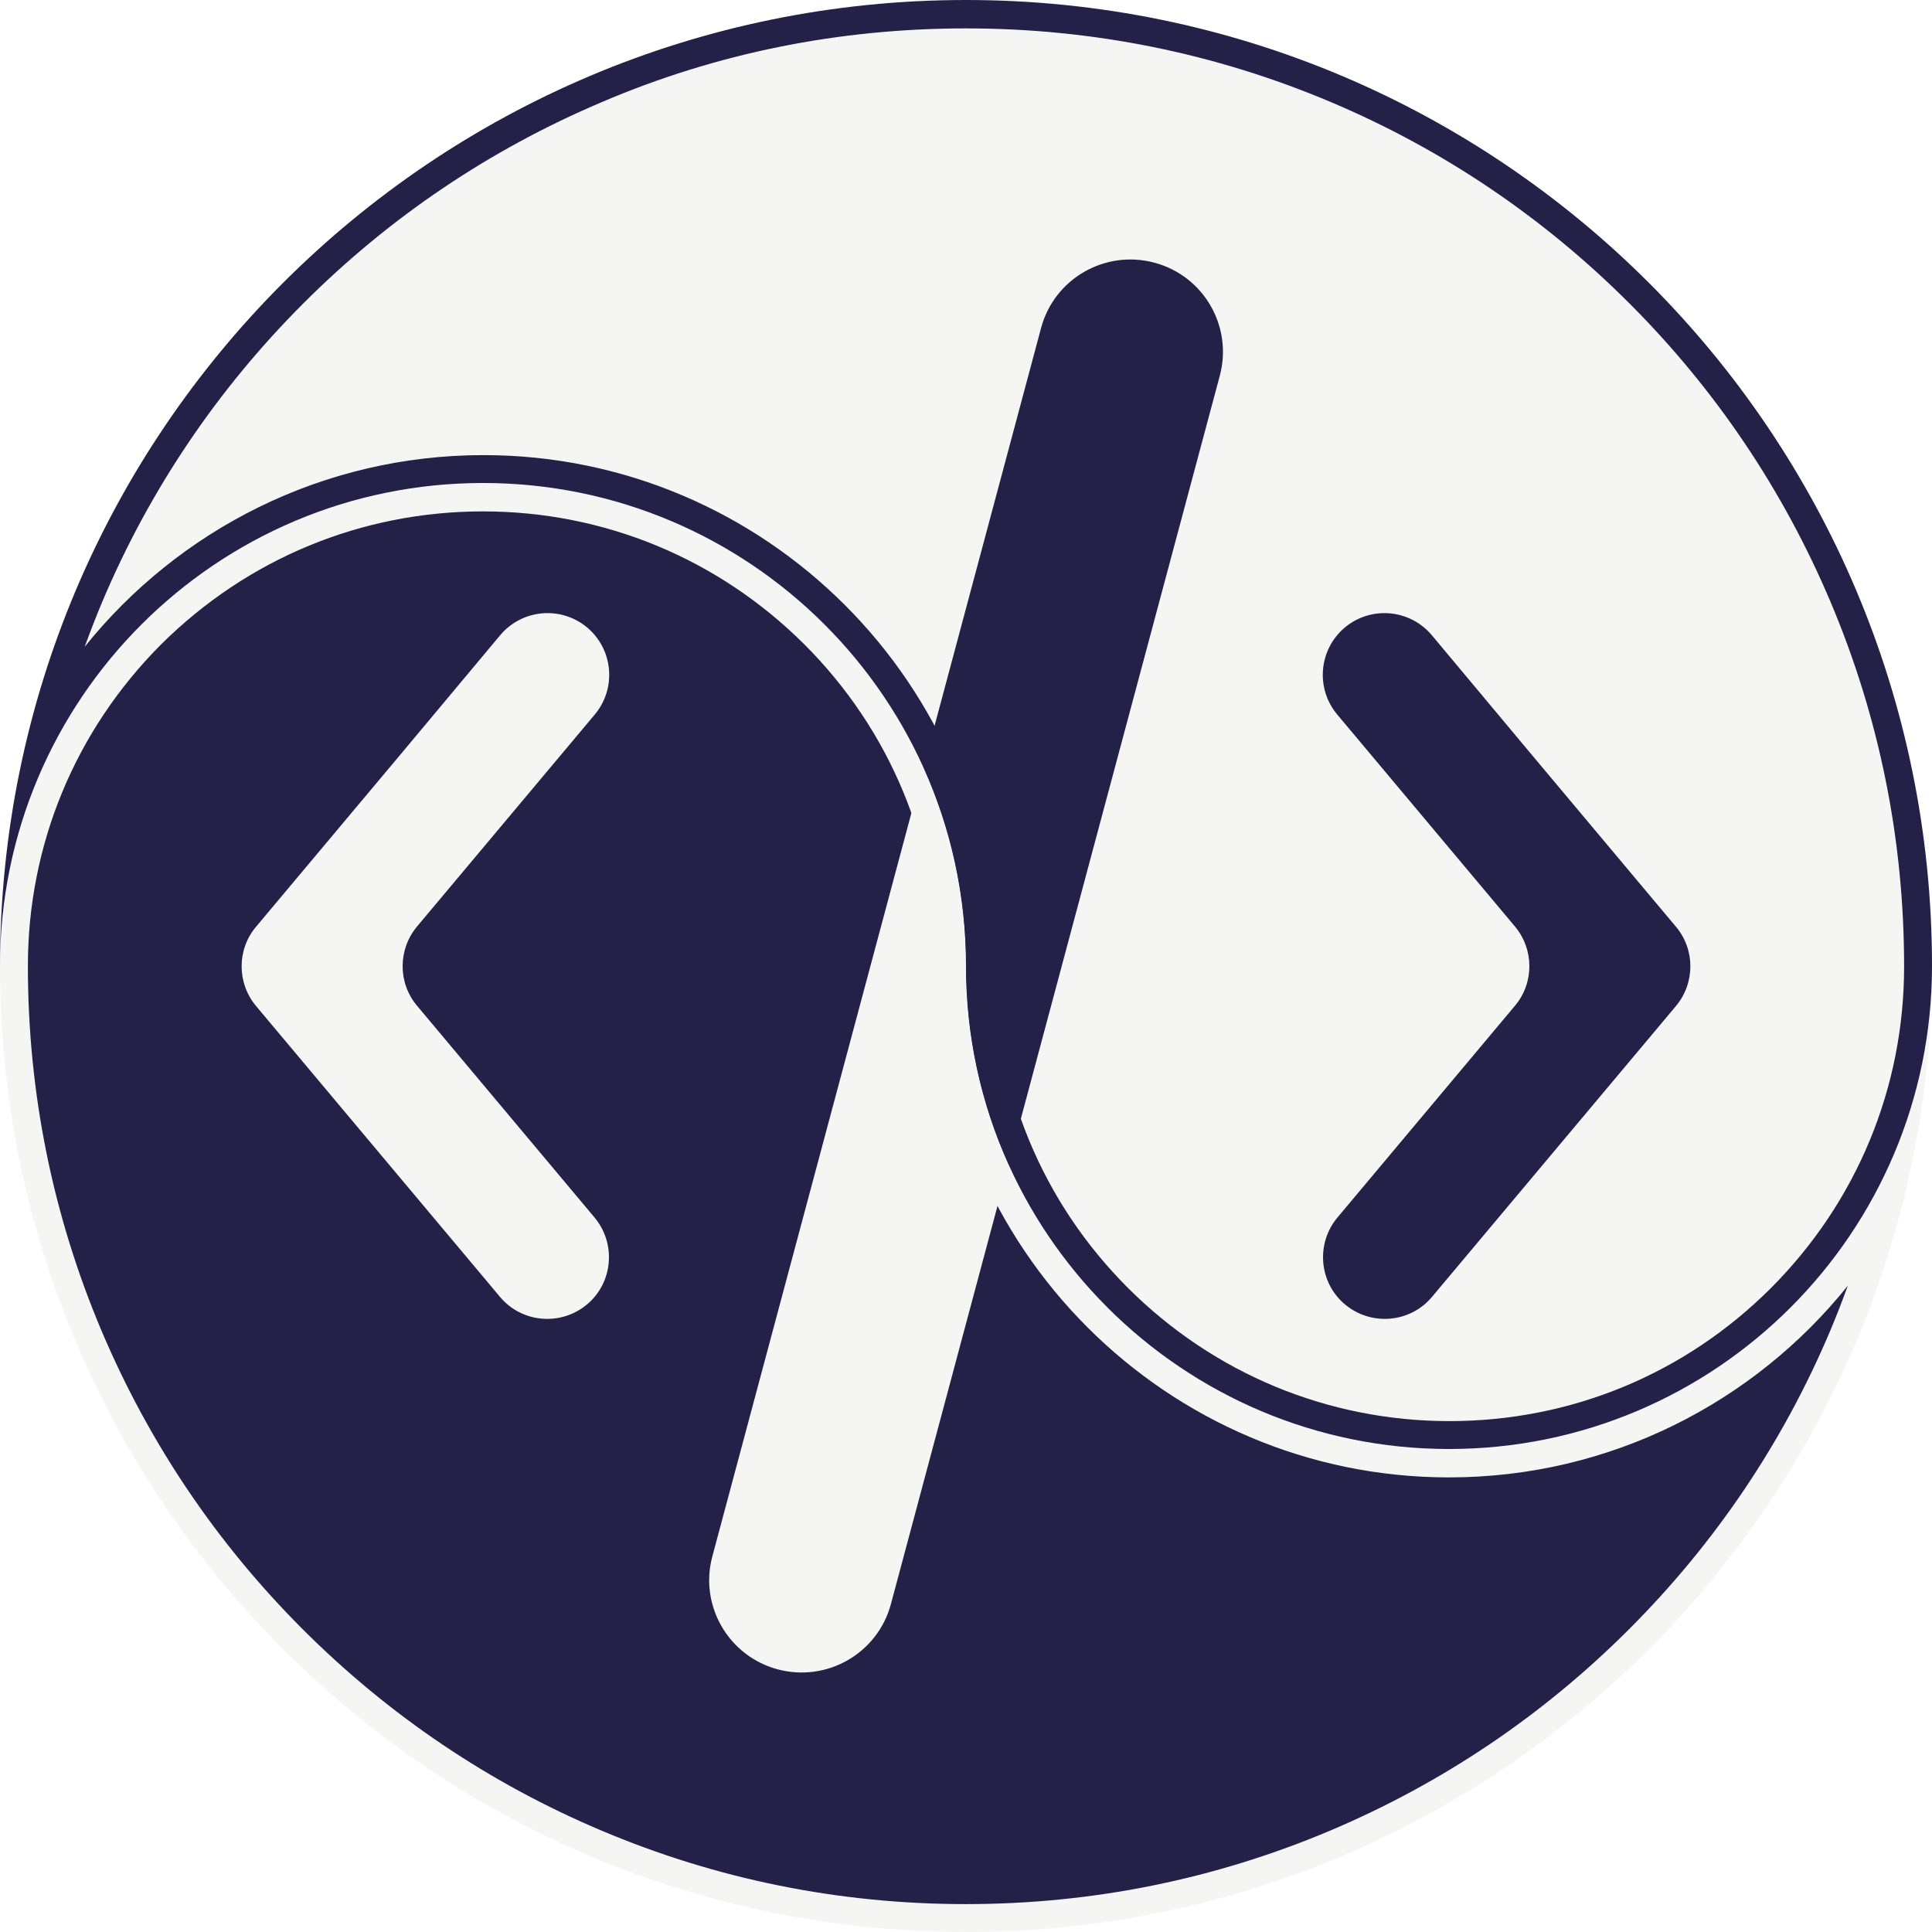
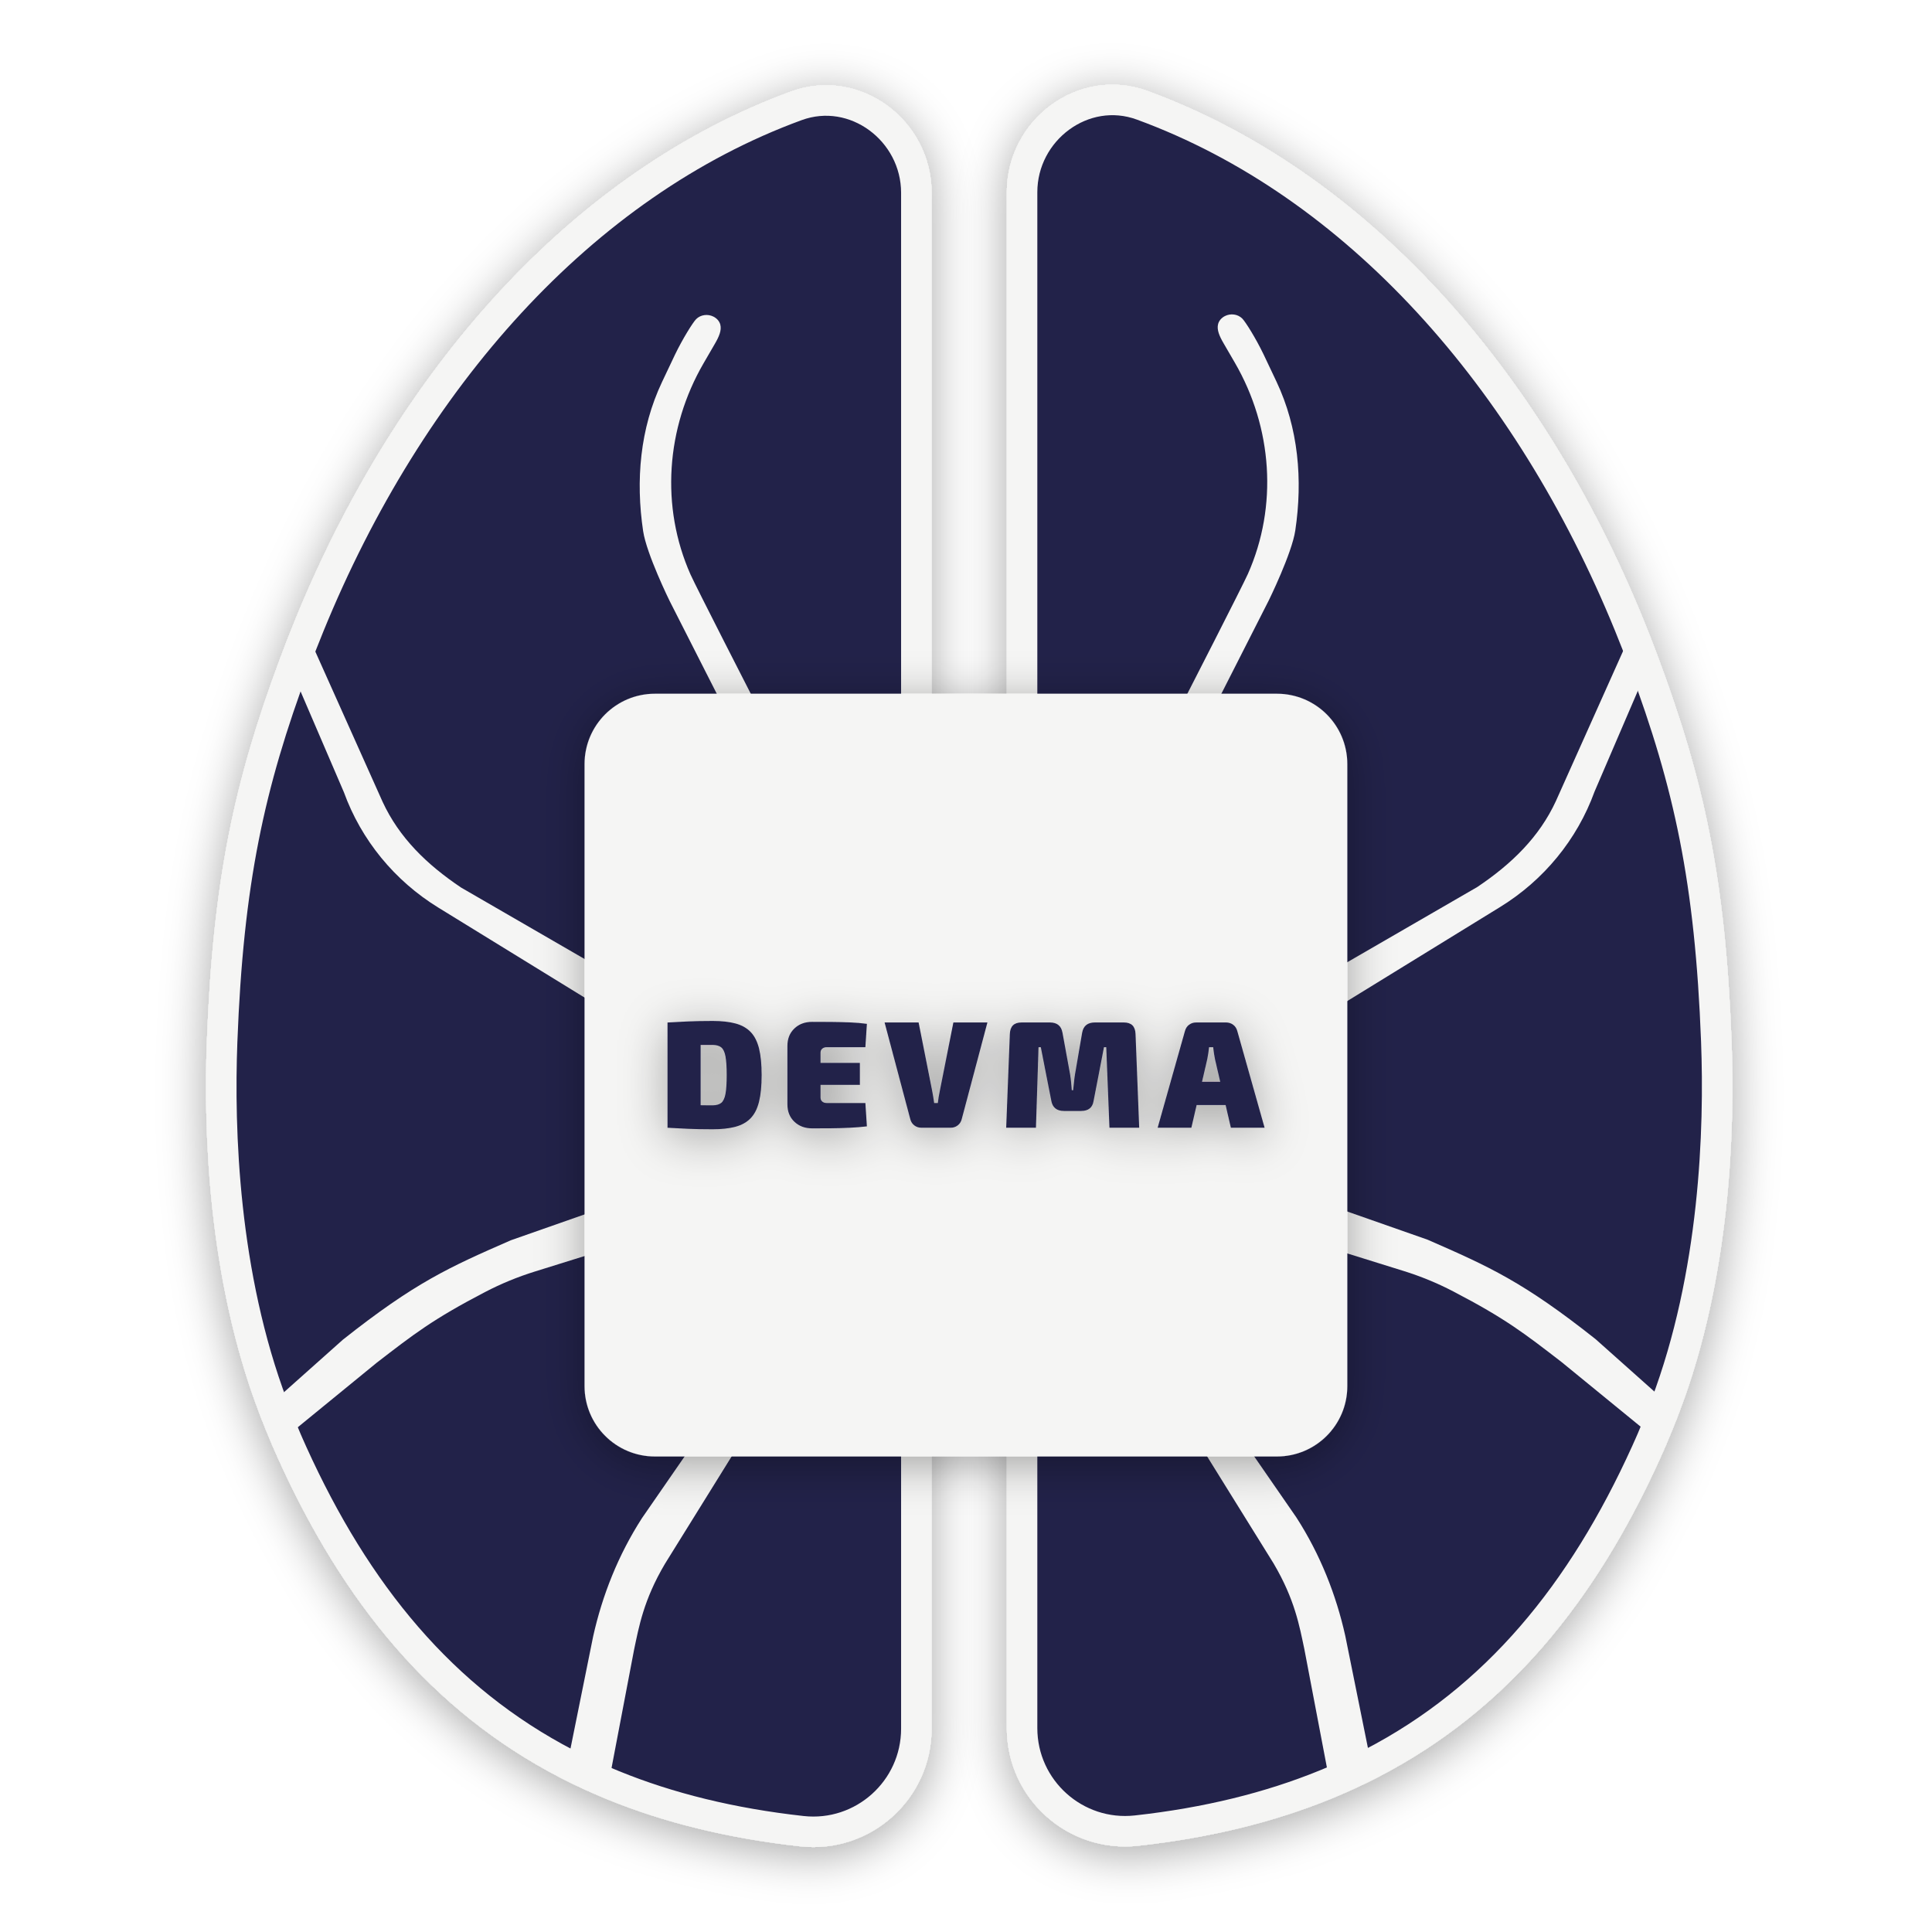
- <svg xmlns="http://www.w3.org/2000/svg" version="1.2" baseProfile="tiny" x="0px" y="0px" viewBox="0 0 762 762" overflow="visible" xml:space="preserve">
-   <g id="Livello_1">
-     <g>
-       <g>
-         <path fill="#232148" d="M381,756.4c-50.7,0-99.8-9.9-146.1-29.5c-44.7-18.9-84.9-46-119.3-80.5C81.1,612,54,571.8,35.1,527.1     C15.5,480.8,5.6,431.7,5.6,381c0-102,83-184.9,184.9-184.9S375.4,279,375.4,381c0,108.1,88,196.1,196.1,196.1     c75.6,0,141.3-43,174-105.7c-4.7,19-10.9,37.6-18.6,55.8c-18.9,44.7-46,84.9-80.5,119.3s-74.6,61.5-119.3,80.5     C480.8,746.5,431.7,756.4,381,756.4z" />
-         <path fill="#F5F5F4" d="M190.5,201.7c47.9,0,92.9,18.7,126.8,52.5c33.9,33.9,52.5,78.9,52.5,126.8     c0,111.2,90.5,201.7,201.7,201.7c63.5,0,120.3-29.5,157.3-75.6c-2.2,6-4.5,12-7,17.9c-18.6,44-45.3,83.6-79.3,117.6     c-34,34-73.5,60.6-117.6,79.3c-45.6,19.3-94,29.1-144,29.1c-49.9,0-98.4-9.8-143.9-29.1c-44-18.6-83.6-45.3-117.6-79.3     c-34-34-60.6-73.5-79.3-117.6c-19.3-45.6-29.1-94-29.1-144c0-47.9,18.7-92.9,52.5-126.8C97.6,220.3,142.6,201.7,190.5,201.7      M190.5,190.5C85.3,190.5,0,275.8,0,381c0,210.4,170.6,381,381,381c210.4,0,381-170.6,381-381c0,105.2-85.3,190.5-190.5,190.5     C466.3,571.5,381,486.2,381,381C381,275.8,295.7,190.5,190.5,190.5L190.5,190.5z" />
-       </g>
-       <g>
-         <path fill="#F5F5F4" d="M571.5,565.9c-102,0-184.9-83-184.9-184.9c0-108.1-88-196.1-196.1-196.1c-75.6,0-141.3,43-174,105.7     c4.7-19,10.9-37.6,18.6-55.8c18.9-44.7,46-84.9,80.5-119.3C150,81.1,190.2,54,234.9,35.1C281.1,15.5,330.3,5.6,381,5.6     c50.7,0,99.8,9.9,146.1,29.5c44.7,18.9,84.9,46,119.3,80.5c34.5,34.5,61.5,74.6,80.5,119.3c19.6,46.3,29.5,95.4,29.5,146.1     C756.4,483,673.4,565.9,571.5,565.9z" />
-         <path fill="#232148" d="M381,11.2c49.9,0,98.4,9.8,144,29.1c44,18.6,83.6,45.3,117.6,79.3c34,34,60.6,73.5,79.3,117.6     c19.3,45.6,29.1,94,29.1,144c0,47.9-18.7,92.9-52.5,126.8c-33.9,33.9-78.9,52.5-126.8,52.5c-47.9,0-92.9-18.7-126.8-52.5     c-33.9-33.9-52.5-78.9-52.5-126.8c0-111.2-90.5-201.7-201.7-201.7c-63.5,0-120.3,29.5-157.3,75.6c2.2-6,4.5-12,7-17.9     c18.6-44,45.3-83.6,79.3-117.6c34-34,73.5-60.6,117.6-79.3C282.6,20.9,331.1,11.2,381,11.2 M381,0C170.6,0,0,170.6,0,381     c0-105.2,85.3-190.5,190.5-190.5C295.7,190.5,381,275.8,381,381c0,105.2,85.3,190.5,190.5,190.5C676.7,571.5,762,486.2,762,381     C762,170.6,591.4,0,381,0L381,0z" />
-       </g>
-       <path fill="#232148" d="M604.4,298l56.6,67.5c7.6,9,7.6,22.2,0,31.3l-96.2,114.7c-8.6,10.3-24,11.6-34.3,3v0    c-10.3-8.6-11.6-24-3-34.3l70-83.5c7.6-9,7.6-22.2,0-31.3l-70.1-83.6c-8.6-10.3-7.3-25.6,3-34.3l0,0c10.3-8.6,25.6-7.3,34.3,3    L604.4,298L604.4,298z" />
-       <path fill="#F5F5F4" d="M157.6,298l-56.6,67.5c-7.6,9-7.6,22.2,0,31.3l96.2,114.7c8.6,10.3,24,11.6,34.3,3l0,0    c10.3-8.6,11.6-24,3-34.3l-70-83.5c-7.6-9-7.6-22.2,0-31.3l70.1-83.6c8.6-10.3,7.3-25.6-3-34.3l0,0c-10.3-8.6-25.6-7.3-34.3,3    L157.6,298L157.6,298z" />
-       <path fill="#F5F5F4" d="M397.8,459.3l-46.4,173.3c-5.2,19.5-25.2,31-44.7,25.8c-16.3-4.4-27-19.1-27-35.2c0-3.1,0.4-6.3,1.3-9.5    l83.3-311.1C375,326.6,381,353.1,381,381C381,408.9,387,435.4,397.8,459.3z" />
-       <path fill="#232148" d="M481.1,148.2l-83.3,311.1C387,435.4,381,408.9,381,381c0-27.9-6-54.4-16.8-78.3l46.4-173.3    c5.2-19.5,25.2-31,44.7-25.8C474.8,108.8,486.3,128.8,481.1,148.2z" />
+ <svg xmlns="http://www.w3.org/2000/svg" id="Livello_5" viewBox="0 0 2283 2283">
+   <defs>
+     <filter id="drop-shadow-2" filterUnits="userSpaceOnUse">
+       <feOffset dx="0" dy="9.01" />
+       <feGaussianBlur result="blur" stdDeviation="27.04" />
+       <feFlood flood-color="#000" flood-opacity=".35" />
+       <feComposite in2="blur" operator="in" />
+       <feComposite in="SourceGraphic" />
+     </filter>
+     <filter id="drop-shadow-3" filterUnits="userSpaceOnUse">
+       <feOffset dx="0" dy="9.01" />
+       <feGaussianBlur result="blur-2" stdDeviation="27.04" />
+       <feFlood flood-color="#000" flood-opacity=".35" />
+       <feComposite in2="blur-2" operator="in" />
+       <feComposite in="SourceGraphic" />
+     </filter>
+     <filter id="drop-shadow-4" filterUnits="userSpaceOnUse">
+       <feOffset dx="0" dy="9.01" />
+       <feGaussianBlur result="blur-3" stdDeviation="27.04" />
+       <feFlood flood-color="#000" flood-opacity=".35" />
+       <feComposite in2="blur-3" operator="in" />
+       <feComposite in="SourceGraphic" />
+     </filter>
+     <filter id="drop-shadow-5" filterUnits="userSpaceOnUse">
+       <feOffset dx="0" dy="9.01" />
+       <feGaussianBlur result="blur-4" stdDeviation="27.04" />
+       <feFlood flood-color="#000" flood-opacity=".35" />
+       <feComposite in2="blur-4" operator="in" />
+       <feComposite in="SourceGraphic" />
+     </filter>
+   </defs>
+   <path d="M1968.05,1660.98c-.07,.18-.13,.34-.2,.52-5.01,13.25-10.33,26.43-15.95,39.48-.72,1.68-1.46,3.33-2.18,4.99-1.53,3.52-3.1,7.03-4.69,10.53-75.26,165.99-177.05,290.69-323.95,366.94-1.05,.56-2.07,1.08-3.12,1.62-14.73,7.54-29.89,14.58-45.53,21.14-2.15,.92-4.29,1.8-6.45,2.69-65.71,26.8-139.6,45.07-223,54.29-72.14,7.99-135.22-48.58-135.22-121.17V227.19c0-73.55,72.66-128.1,141.72-102.84,253.2,92.62,456.62,322.74,575.62,614.17,6.06,14.82,11.9,29.78,17.49,44.85,53.39,143.4,78.31,257.39,85.52,446.67,3.99,104.67-1.34,275.84-60.05,430.94Z" fill="#232148" filter="url(#drop-shadow-2)" stroke="#f5f5f4" stroke-miterlimit="10" stroke-width="36.05" />
+   <path d="M1949.58,783.37l-65.34,152.05c-20.51,56.49-59.84,104.57-111.65,136.42l-188.34,115.87v-46.17l161.42-93.38c40.74-27.33,73.29-59.09,92.87-101.49l93.22-208.17c6.17,14.82,12.13,29.78,17.83,44.85Z" fill="#f5f5f4" />
+   <path d="M1973.58,1660.98c-.07,.18-.13,.34-.2,.52-5.08,13.25-10.48,26.43-16.18,39.48l-111.84-91.41c-43.5-33.51-66.05-51.28-128.29-83.64-18.72-9.75-38.33-17.79-58.53-24.08l-74.28-23.13v-49.82l102.71,36.03c72.83,31.82,113.06,49.84,198.46,117.48l88.16,78.58Z" fill="#f5f5f4" />
+   <path d="M1621.08,2088.49c-1.05,.58-2.07,1.12-3.12,1.68-14.73,7.79-29.89,15.07-45.53,21.85l-31.13-163.36c-5.71-26.85-11.12-58.52-36.43-101.35l-82.16-132.29h55.2l54.08,78.24c28.18,43.78,46.87,91.29,57.68,139.72l31.42,155.5Z" fill="#f5f5f4" />
+   <path d="M1400.38,825.02s67.88-132.54,74.21-146.78c35.56-80.06,29.08-173.02-15.46-249.76l-13.34-22.98c-4.84-8.34-8.14-15.86-6.38-22.58,1.08-4.13,4.19-7.49,8.12-9.47h0c6.76-3.4,15.15-2.29,20.43,2.98,3.76,3.76,15.91,23.07,25.18,42.35l15.11,31.88c26.14,55.15,31.27,116.39,22.36,176.23-4.04,27.11-31.28,82.49-31.28,82.49l-58.75,115.65h-40.2Z" fill="#f5f5f4" />
+   <path d="M322.54,1661.66c.07,.18,.13,.34,.2,.52,5.01,13.25,10.33,26.43,15.95,39.48,.72,1.68,1.46,3.33,2.18,4.99,1.53,3.52,3.1,7.03,4.69,10.53,75.26,165.99,177.05,290.69,323.95,366.94,1.05,.56,2.07,1.08,3.12,1.62,14.73,7.54,29.89,14.58,45.53,21.14,2.15,.92,4.29,1.8,6.45,2.69,65.71,26.8,139.6,45.07,223,54.29,72.14,7.99,135.22-48.58,135.22-121.17V227.87c0-73.55-72.66-128.1-141.72-102.84-253.2,92.62-456.62,322.74-575.62,614.17-6.06,14.82-11.9,29.78-17.49,44.85-53.39,143.4-78.31,257.39-85.52,446.67-3.99,104.67,1.34,275.84,60.05,430.94Z" fill="#232148" filter="url(#drop-shadow-3)" stroke="#f5f5f4" stroke-miterlimit="10" stroke-width="36.05" />
+   <path d="M341.01,784.05l65.34,152.05c20.51,56.49,59.84,104.57,111.65,136.42l188.34,115.87v-46.17l-161.42-93.38c-40.74-27.33-73.29-59.09-92.87-101.49l-93.22-208.17c-6.17,14.82-12.13,29.78-17.83,44.85Z" fill="#f5f5f4" />
+   <path d="M317.01,1661.66c.07,.18,.13,.34,.2,.52,5.08,13.25,10.48,26.43,16.18,39.48l111.84-91.41c43.5-33.51,66.05-51.28,128.29-83.64,18.72-9.75,38.33-17.79,58.53-24.08l74.28-23.13v-49.82l-102.71,36.03c-72.83,31.82-113.06,49.84-198.46,117.48l-88.16,78.58Z" fill="#f5f5f4" />
+   <path d="M669.51,2089.17c1.05,.58,2.07,1.12,3.12,1.68,14.73,7.79,29.89,15.07,45.53,21.85l31.13-163.36c5.71-26.85,11.12-58.52,36.43-101.35l82.16-132.29h-55.2l-54.08,78.24c-28.18,43.78-46.87,91.29-57.68,139.72l-31.42,155.5Z" fill="#f5f5f4" />
+   <path d="M890.2,825.7s-67.88-132.54-74.21-146.78c-35.56-80.06-29.08-173.02,15.46-249.76l13.34-22.98c4.84-8.34,8.14-15.86,6.38-22.58-1.08-4.13-4.19-7.49-8.12-9.47h0c-6.76-3.4-15.15-2.29-20.43,2.98-3.76,3.76-15.91,23.07-25.18,42.35l-15.11,31.88c-26.14,55.15-31.27,116.39-22.36,176.23,4.04,27.11,31.28,82.49,31.28,82.49l58.75,115.65h40.2Z" fill="#f5f5f4" />
+   <g>
+     <rect x="690.76" y="819.77" width="901.31" height="901.31" rx="83.15" ry="83.15" fill="#f5f5f4" filter="url(#drop-shadow-4)" />
+     <g filter="url(#drop-shadow-5)">
+       <path d="M841.97,1206.44c10.69,0,19.74,.99,27.13,2.98,7.39,1.98,13.37,5.35,17.94,10.09,4.57,4.75,7.87,11.27,9.91,19.56,2.04,8.29,3.06,18.75,3.06,31.37s-1.02,23.07-3.06,31.37c-2.05,8.29-5.35,14.81-9.91,19.56-4.57,4.75-10.54,8.11-17.94,10.09-7.39,1.98-16.43,2.98-27.13,2.98s-19.83-.18-28.48-.54c-8.65-.36-16.89-.78-24.7-1.26l15.86-27.76c4.21,.48,9.52,.81,15.95,.99,6.43,.18,13.55,.27,21.36,.27,4.44,0,7.87-.96,10.28-2.88,2.4-1.92,4.08-5.47,5.05-10.64,.96-5.16,1.44-12.56,1.44-22.17s-.48-17-1.44-22.17c-.96-5.17-2.64-8.71-5.05-10.64-2.41-1.92-5.83-2.88-10.28-2.88h-19.38c-5.59,0-11.03-.06-16.31-.18l-17.49-26.32c7.93-.48,16.13-.9,24.61-1.26,8.47-.36,17.99-.54,28.57-.54Zm-14.06,1.8v124.38h-39.12v-124.38h39.12Z" fill="#232148" />
+       <path d="M959.68,1207.52c7.21,0,14.63,.03,22.26,.09,7.63,.06,15.11,.24,22.44,.54,7.33,.3,14,.87,20.01,1.71l-1.8,27.58h-45.61c-2.28,0-4.09,.6-5.41,1.8-1.32,1.2-1.98,2.77-1.98,4.69v53c0,1.92,.66,3.49,1.98,4.69,1.32,1.2,3.12,1.8,5.41,1.8h45.61l1.8,27.58c-6.01,.72-12.68,1.26-20.01,1.62-7.33,.36-14.81,.57-22.44,.63-7.63,.06-15.05,.09-22.26,.09-8.53,0-15.53-2.61-21-7.84-5.47-5.23-8.2-12.05-8.2-20.46v-69.22c0-8.41,2.73-15.23,8.2-20.46,5.47-5.23,12.47-7.84,21-7.84Zm-25.96,48.49h82.38v25.96h-82.38v-25.96Z" fill="#232148" />
+       <path d="M1166.8,1208.24l-30.28,113.93c-.72,3.13-2.28,5.65-4.69,7.57-2.4,1.92-5.29,2.88-8.65,2.88h-34.25c-3.37,0-6.25-.96-8.65-2.88-2.4-1.92-3.97-4.44-4.69-7.57l-30.29-113.93h40.2l16.04,80.94c.48,2.28,.9,4.66,1.26,7.12,.36,2.46,.72,4.84,1.08,7.12h4.33c.24-2.28,.57-4.66,.99-7.12,.42-2.46,.87-4.84,1.35-7.12l16.04-80.94h40.2Z" fill="#232148" />
+       <path d="M1328.13,1208.24c8.77,0,13.34,4.51,13.7,13.52l4.33,110.86h-35.15l-3.78-95.18h-2.7l-12.26,63.45c-1.2,7.93-6.13,11.9-14.78,11.9h-20.19c-8.53,0-13.52-3.97-14.96-11.9l-12.44-63.45h-2.7l-3.06,95.18h-35.15l4.33-110.86c.36-9.01,4.93-13.52,13.7-13.52h33.71c8.41,0,13.34,4.03,14.78,12.08l9.01,49.39c.48,3.01,.87,6.07,1.17,9.19,.3,3.13,.57,6.25,.81,9.37h1.62c.36-3.12,.69-6.25,.99-9.37,.3-3.12,.69-6.19,1.17-9.19l8.47-49.39c1.44-8.05,6.43-12.08,14.96-12.08h34.43Z" fill="#232148" />
+       <path d="M1448.91,1208.24c3.12,0,5.89,.9,8.29,2.7,2.4,1.8,4.03,4.27,4.87,7.39l32.27,114.29h-39.84l-18.75-80.94c-.48-2.28-.9-4.65-1.26-7.12-.36-2.46-.66-4.84-.9-7.12h-4.87c-.24,2.28-.54,4.66-.9,7.12-.36,2.46-.78,4.84-1.26,7.12l-18.75,80.94h-39.84l32.27-114.29c.84-3.12,2.46-5.59,4.87-7.39,2.4-1.8,5.16-2.7,8.29-2.7h35.51Zm15.32,70.12v27.4h-66.16v-27.4h66.16Z" fill="#232148" />
    </g>
  </g>
-   <g id="Livello_2">
-     <circle display="none" fill="#FF9497" cx="-207.3" cy="194" r="180.5" />
-     <path fill="#232148" d="M-882.3,666.2H-1032c-11,0-20-9-20-20v0c0-11,9-20,20-20h149.7c11,0,20,9,20,20v0   C-862.3,657.2-871.3,666.2-882.3,666.2z" />
-     <path fill="#232148" d="M-882.3,569.7H-999c-11,0-20-9-20-20v0c0-11,9-20,20-20h116.6c11,0,20,9,20,20v0   C-862.3,560.7-871.3,569.7-882.3,569.7z" />
-     <path fill="#232148" d="M-882.3,473.2h-76.5c-11,0-20-9-20-20v0c0-11,9-20,20-20h76.5c11,0,20,9,20,20v0   C-862.3,464.2-871.3,473.2-882.3,473.2z" />
-     <g>
-       <path fill="#232148" d="M-1000.9,470.3l-54.8,158.6h-11.5c-0.1,0-0.3,0-0.4,0c-0.2,0-0.4,0-0.6,0c-0.2,0-0.5,0-0.7,0    c-0.4,0-0.8,0-1.2,0c-20.7-0.6-40.1-9.1-54.6-23.9c-14.5-14.9-22.5-34.5-22.5-55.3c0-21.2,8.3-41.1,23.2-56.1    c15-15,34.9-23.2,56.1-23.2H-1000.9 M-951.4,433.2h-116.4c-32.2,0-61.3,13-82.4,34.1c-21.1,21.1-34.1,50.2-34.1,82.4    c0,63.2,50.4,114.7,113.2,116.5c0.7,0,1.5,0,2.2,0c0.6,0,1.1,0,1.6,0h36.6c0.8,0,1.5-0.5,1.8-1.3l79.2-229.2L-951.4,433.2    C-951.4,433.2-951.4,433.2-951.4,433.2L-951.4,433.2z" />
-       <path fill="#F5F5F4" d="M-948.7,433.2L-948.7,433.2l-80.1,231.7c-0.3,0.8-1,1.3-1.8,1.3h-36.6c-0.5,0-1.1,0-1.6,0    c-0.5,0-1.1,0-1.6,0l80.1-231.7c0.3-0.8,1-1.3,1.8-1.3h37.8C-950.1,433.2-949.4,433.2-948.7,433.2z" />
-     </g>
-     <g>
-       <path fill="none" stroke="#232148" stroke-width="37.176" stroke-linecap="round" stroke-linejoin="round" stroke-miterlimit="10" d="    M-1461.3,717.7c0.3,0.8,1,1.3,1.8,1.3h36.6c0.5,0,1.1,0,1.6,0c0.7,0,1.5,0,2.2,0c62.8-1.7,113.2-53.2,113.2-116.5    c0-32.2-13-61.3-34.1-82.4c-21.1-21.1-50.2-34.1-82.4-34.1h-116.4c0,0,0,0,0,0" />
-     </g>
-     <path fill="#232148" d="M-1254.7,87l-61.9,170h-4.2c-2.3,0-4.7-0.1-6.9-0.3l0,0l0,0c-21.2-1.7-40.8-11.3-55.4-27   c-14.6-15.7-22.6-36.3-22.6-57.7c0-22.7,8.8-44.1,24.9-60.1c16.1-16.1,37.4-24.9,60.1-24.9H-1254.7 M-1208,47h-112.8   c-34.5,0-65.8,14-88.4,36.6c-22.6,22.6-36.6,53.9-36.6,88.4c0,65.6,50.5,119.4,114.8,124.6c3.4,0.3,6.8,0.4,10.2,0.4h32.2   l90.8-249.6C-1201.1,47.1-1204.6,47-1208,47L-1208,47z" />
-     <path fill="#232148" d="M-1144.3,192h-116c-11,0-20-9-20-20v0c0-11,9-20,20-20h116c11,0,20,9,20,20v0   C-1124.3,183-1133.3,192-1144.3,192z" />
-     <path fill="#232148" d="M-1144.3,87h-76c-11,0-20-9-20-20v0c0-11,9-20,20-20h76c11,0,20,9,20,20v0C-1124.3,78-1133.3,87-1144.3,87z   " />
-     <path fill="#232148" d="M-1144.3,297h-156c-11,0-20-9-20-20v0c0-11,9-20,20-20h156c11,0,20,9,20,20v0   C-1124.3,288-1133.3,297-1144.3,297z" />
-     <path fill="#F5F5F4" d="M-1197.3,47l-91.3,250h-32.2c-3.4,0-6.9-0.1-10.2-0.4l90.8-249.6H-1197.3z" />
-     <path fill="#232148" d="M-977,188.5l170,61.9v4.2c0,2.3-0.1,4.7-0.3,6.9l0,0l0,0c-1.7,21.2-11.3,40.8-27,55.4   c-15.7,14.6-36.3,22.6-57.7,22.6c-22.7,0-44.1-8.8-60.1-24.9c-16.1-16.1-24.9-37.4-24.9-60.1V188.5 M-1016.6,131.5   c-0.3,3.4-0.4,6.8-0.4,10.2v112.8c0,34.5,14,65.8,36.6,88.4c22.6,22.6,53.9,36.6,88.4,36.6c65.6,0,119.4-50.5,124.6-114.8   c0.3-3.4,0.4-6.8,0.4-10.2v-32.2L-1016.6,131.5L-1016.6,131.5z" />
-     <path fill="#232148" d="M-872,78.1v116c0,11-9,20-20,20h0c-11,0-20-9-20-20v-116c0-11,9-20,20-20h0C-881,58.1-872,67-872,78.1z" />
-     <path fill="#232148" d="M-982,73.1v86c0,8.3-6.7,15-15,15h0c-8.3,0-15-6.7-15-15v-86c0-8.3,6.7-15,15-15h0   C-988.7,58.1-982,64.8-982,73.1z" />
-     <path fill="#232148" d="M-772,73.1v166c0,8.3-6.7,15-15,15h0c-8.3,0-15-6.7-15-15v-166c0-8.3,6.7-15,15-15h0   C-778.7,58.1-772,64.8-772,73.1z" />
-     <path fill="#F5F5F4" d="M-1017,131.1l250,91.3v32.2c0,3.4-0.1,6.9-0.4,10.2l-249.6-90.8V131.1z" />
-     <g>
-       <path fill="#232148" d="M-1192.2,984.9c-78.2,0-141.7-63.6-141.7-141.7c0-38.5,31.3-69.8,69.8-69.8s69.8,31.3,69.8,69.8    c0,40.8,33.2,74,74,74c28.5,0,53.3-16.2,65.6-39.8C-1069.9,939-1125.8,984.9-1192.2,984.9z" />
-       <path fill="#F5F5F4" d="M-1264.1,775.4c37.3,0,67.7,30.4,67.7,67.7c0,42,34.2,76.1,76.1,76.1c24,0,45.5-11.2,59.5-28.6    c-6.9,19-17.9,36.5-32.7,51.2c-26.4,26.4-61.4,40.9-98.7,40.9c-37.3,0-72.4-14.5-98.7-40.9c-26.4-26.4-40.9-61.4-40.9-98.7    C-1331.8,805.8-1301.4,775.4-1264.1,775.4 M-1264.1,771.2c-39.7,0-71.9,32.2-71.9,71.9c0,79.4,64.4,143.8,143.8,143.8    c79.4,0,143.8-64.4,143.8-143.8c0,39.7-32.2,71.9-71.9,71.9c-39.7,0-71.9-32.2-71.9-71.9C-1192.2,803.4-1224.4,771.2-1264.1,771.2    L-1264.1,771.2z M-1048.3,843.1C-1048.3,843.1-1048.3,843.2-1048.3,843.1C-1048.3,843.2-1048.3,843.1-1048.3,843.1L-1048.3,843.1z    " />
-     </g>
-     <g>
-       <path fill="#F5F5F4" d="M-1120.2,913c-38.5,0-69.8-31.3-69.8-69.8c0-40.8-33.2-74-74-74c-28.5,0-53.3,16.2-65.6,39.8    c15.3-61.7,71.2-107.5,137.6-107.5c78.2,0,141.7,63.6,141.7,141.7C-1050.4,881.6-1081.7,913-1120.2,913z" />
-       <path fill="#232148" d="M-1192.2,703.5c37.3,0,72.4,14.5,98.7,40.9c26.4,26.4,40.9,61.4,40.9,98.7c0,37.3-30.4,67.7-67.7,67.7    c-37.3,0-67.7-30.4-67.7-67.7c0-42-34.2-76.1-76.1-76.1c-24,0-45.5,11.2-59.5,28.6c6.9-19,17.9-36.5,32.6-51.2    C-1264.5,718-1229.5,703.5-1192.2,703.5 M-1192.2,699.3c-79.4,0-143.8,64.4-143.8,143.8c0-39.7,32.2-71.9,71.9-71.9    c39.7,0,71.9,32.2,71.9,71.9c0,39.7,32.2,71.9,71.9,71.9c39.7,0,71.9-32.2,71.9-71.9C-1048.3,763.7-1112.7,699.3-1192.2,699.3    L-1192.2,699.3z" />
-     </g>
-     <path fill="#232148" d="M-1107.8,811.8l21.4,25.5c2.9,3.4,2.9,8.4,0,11.8l-36.3,43.3c-3.3,3.9-9,4.4-12.9,1.1h0   c-3.9-3.3-4.4-9.1-1.1-12.9l26.4-31.5c2.9-3.4,2.9-8.4,0-11.8l-26.5-31.6c-3.3-3.9-2.8-9.7,1.1-12.9l0,0c3.9-3.3,9.7-2.7,12.9,1.1   L-1107.8,811.8L-1107.8,811.8z" />
-     <path fill="#F5F5F4" d="M-1276.5,811.8l-21.4,25.5c-2.9,3.4-2.9,8.4,0,11.8l36.3,43.3c3.3,3.9,9,4.4,12.9,1.1l0,0   c3.9-3.3,4.4-9.1,1.1-12.9l-26.4-31.5c-2.9-3.4-2.9-8.4,0-11.8l26.5-31.6c3.3-3.9,2.8-9.7-1.1-12.9l0,0c-3.9-3.3-9.7-2.7-12.9,1.1   L-1276.5,811.8L-1276.5,811.8z" />
-     <path fill="#F5F5F4" d="M-1185.8,872.7l-17.5,65.4c-2,7.3-9.5,11.7-16.9,9.7c-6.2-1.6-10.2-7.2-10.2-13.3c0-1.2,0.2-2.4,0.5-3.6   l31.5-117.4c4.1,9,6.3,19,6.3,29.6C-1192.2,853.7-1189.9,863.7-1185.8,872.7z" />
-     <path fill="#232148" d="M-1154.4,755.3l-31.5,117.4c-4.1-9-6.3-19-6.3-29.6c0-10.5-2.3-20.5-6.3-29.6l17.5-65.4   c2-7.3,9.5-11.7,16.9-9.7S-1152.4,747.9-1154.4,755.3z" />
-   </g>
</svg>
